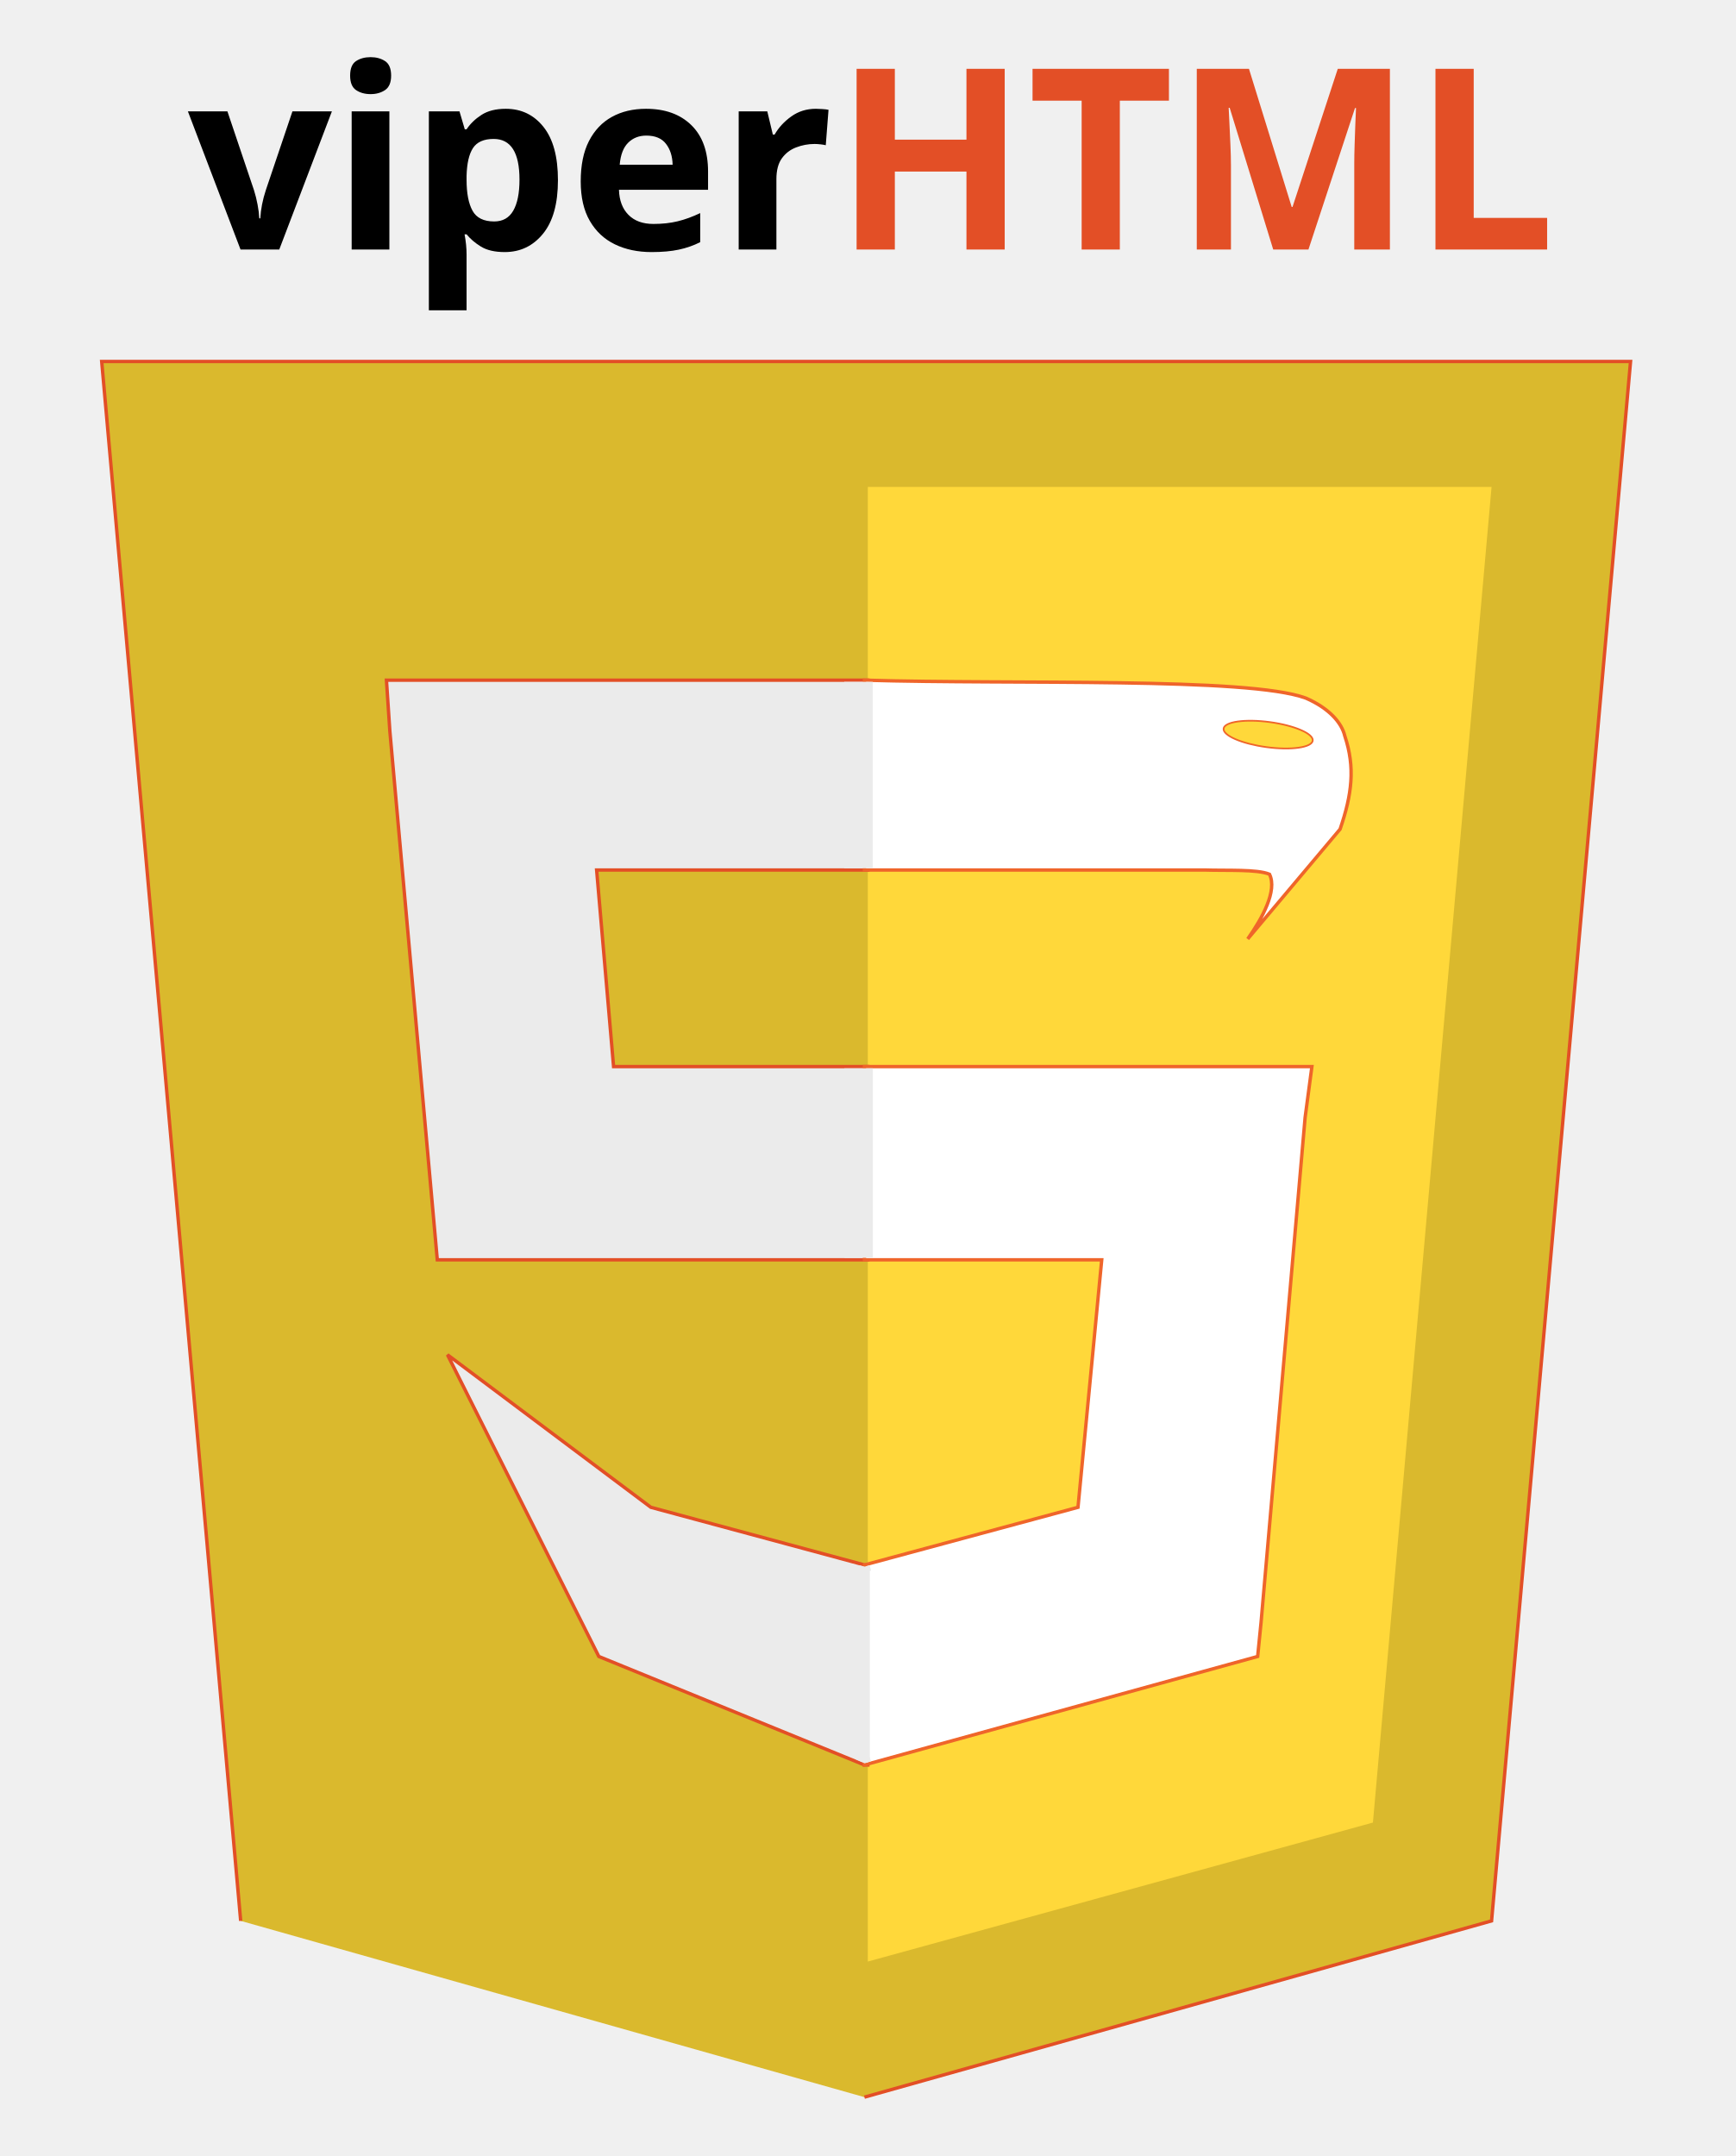
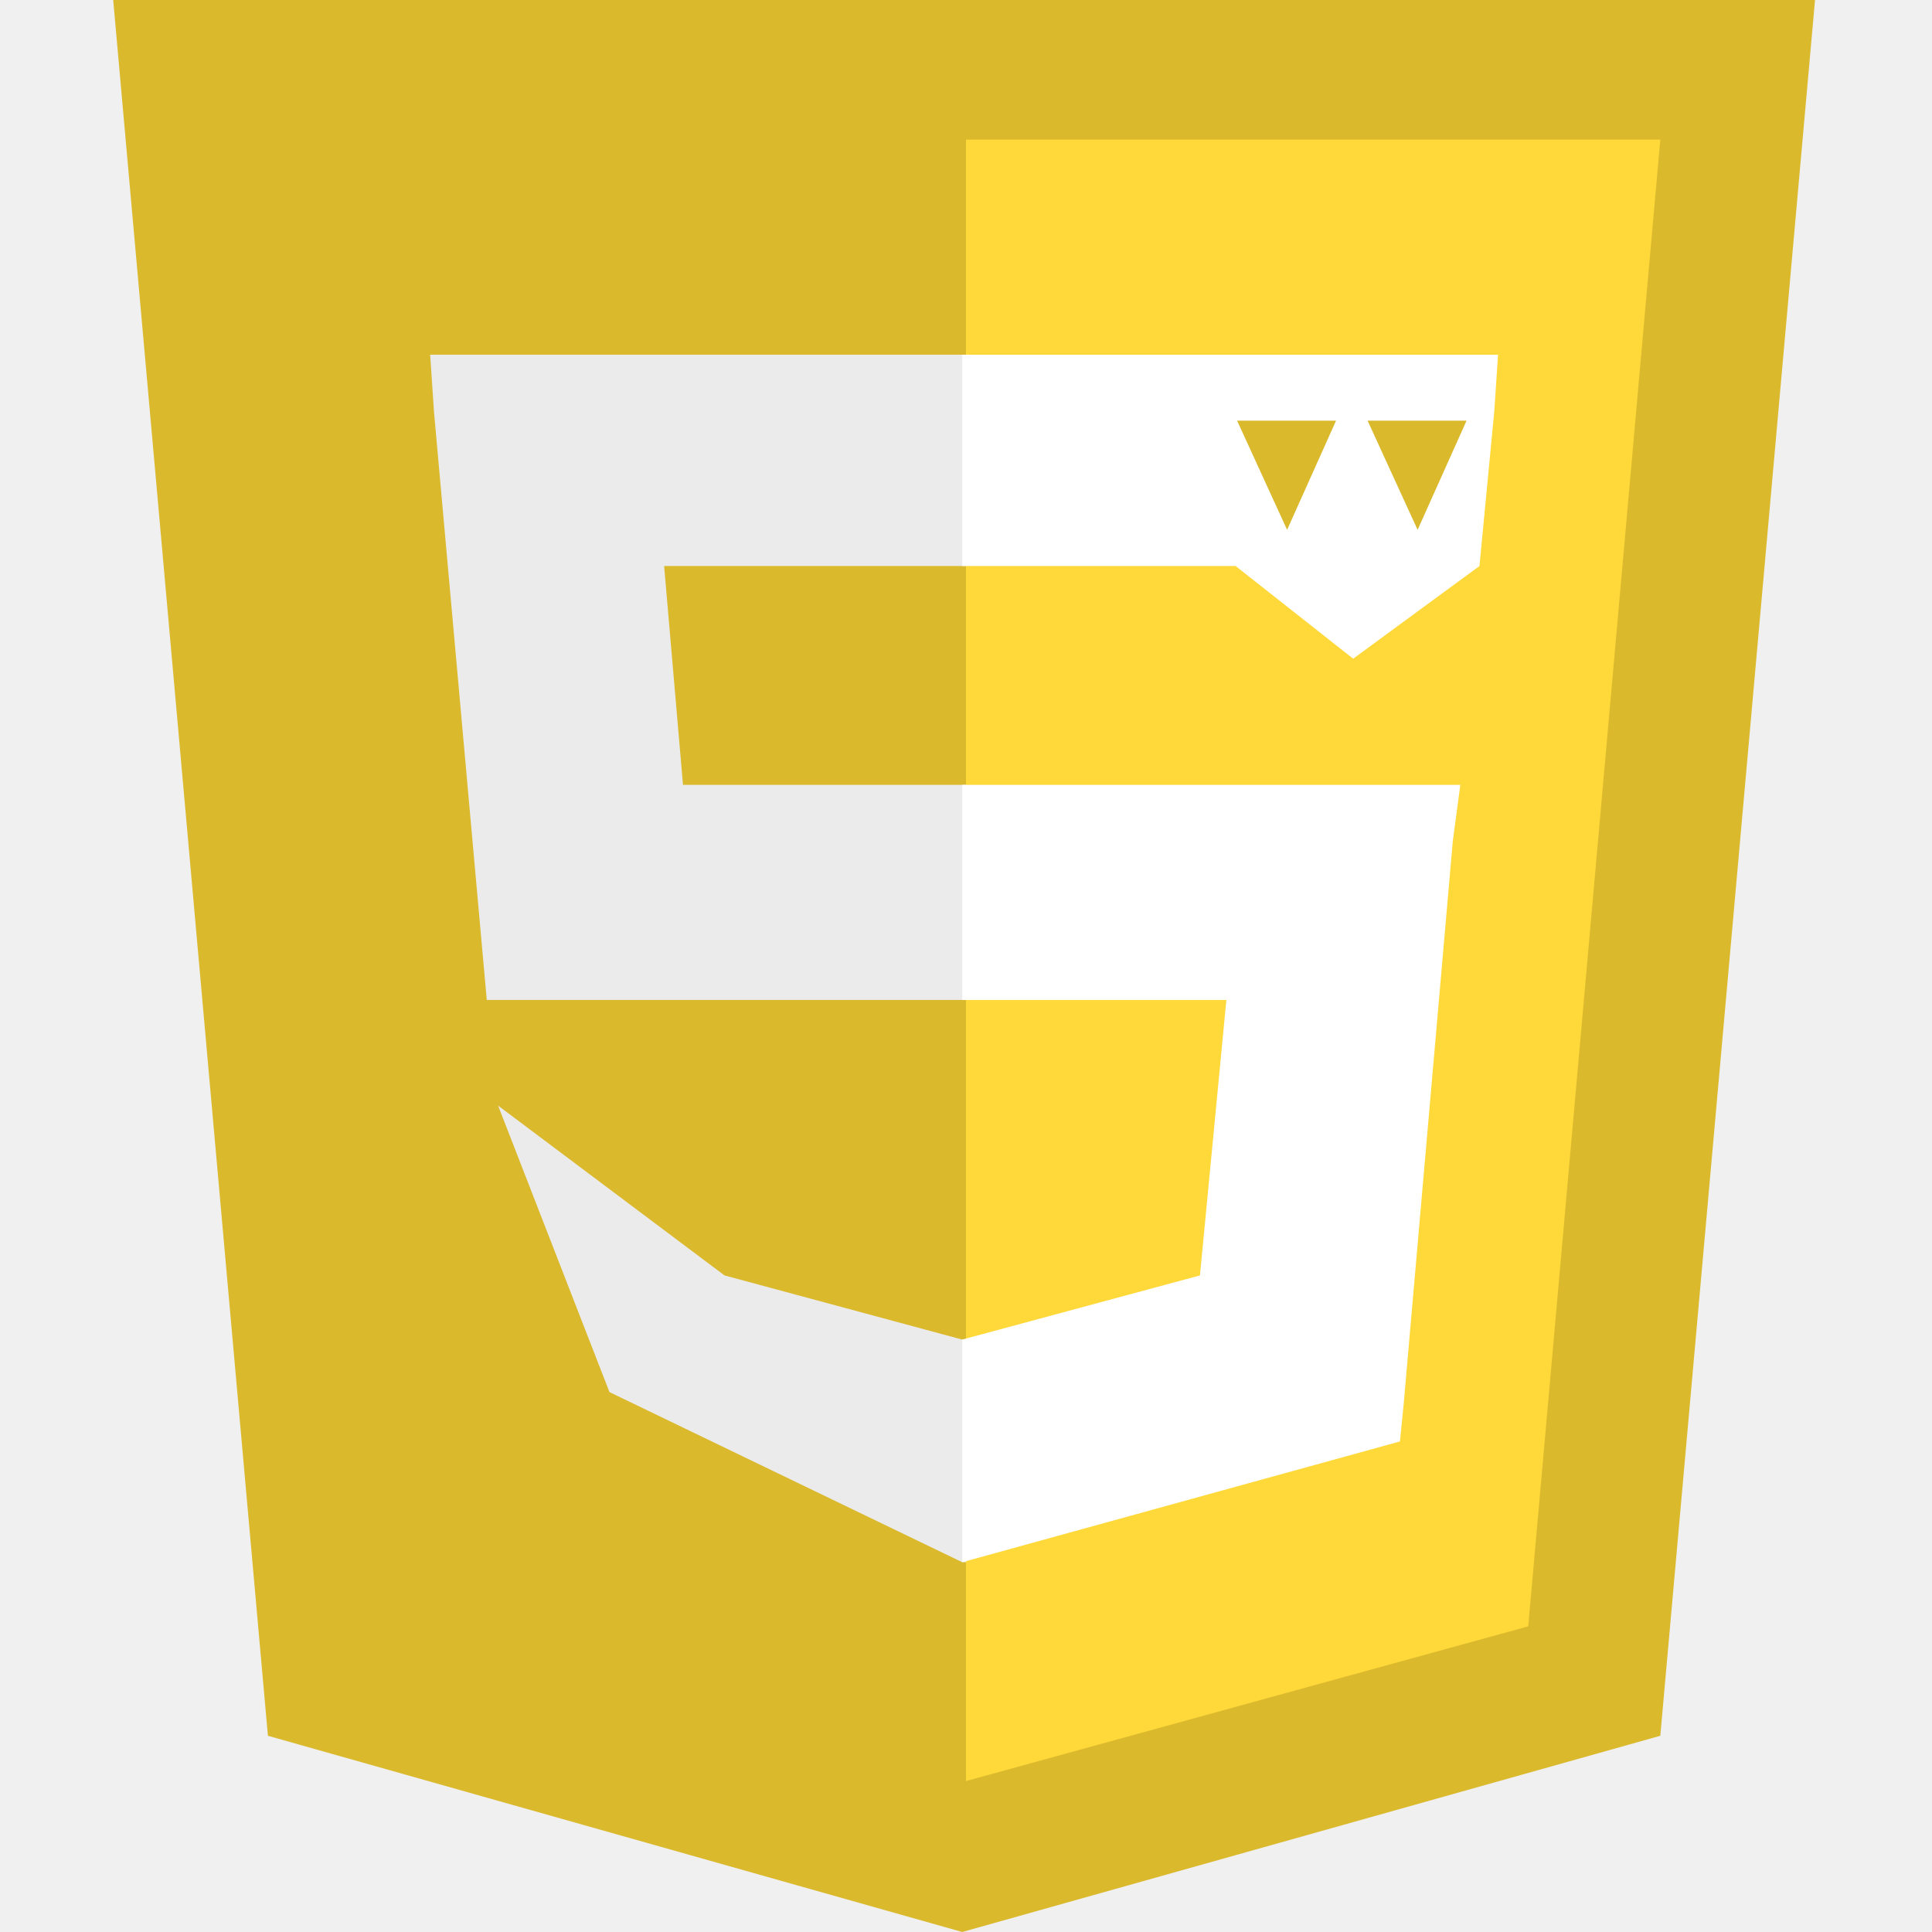
- <svg xmlns="http://www.w3.org/2000/svg" height="636" width="512" id="svg84" version="1.1" viewBox="0 0 512 636">
-   <defs id="defs88" />
-   <g transform="translate(0,106.6403)" id="g5922">
-     <path d="M 71,460 30,0 h 451 l -41,460 -185,52" id="path76" style="fill:#dab92d;fill-opacity:1;stroke:#e34f26;stroke-opacity:1" />
-     <path d="M 256,472 405,431 440,37 H 256" id="path78" style="fill:#ffd83a;fill-opacity:1" />
-     <path d="m 256,208 h -75 l -5,-58 h 80 V 94 h -1 -141 l 1,15 14,156 h 127 z m 0,147 h -1 l -63,-17 -60,-45 v 0 0 L 176.642,382 255,414 h 1 z" id="path80" style="fill:#ebebeb;stroke:#e34f26;stroke-opacity:1" />
-     <path d="m 255,208 v 57 h 70 l -7,73 -63,17 v 59 l 116,-32 1,-10 13,-149 2,-15 h -16 z m 0,-114 v 35 21 0 h 100.193 c 6.972,0.23 15.568,-0.271 19.299,1.25 2.384,4.833 -2.175,13.079 -6.429,19.088 l 27.253,-32.384 c 3.511,-10.236 4.489,-18.171 1.397,-27.47 -0.902,-3.904 -4.631,-8.19 -11.493,-11.187 C 368.083,92.989 299.611,95.338 255,94 Z" id="path82" style="fill:#ffffff;stroke:#ef652a;stroke-opacity:1" />
-     <rect style="fill:#ebebeb;fill-opacity:1;stroke:none;stroke-width:0.829;stroke-opacity:1" id="rect5822" width="8.397" height="54.999" x="249.042" y="94.497" />
-     <rect style="fill:#ebebeb;fill-opacity:1;stroke:none;stroke-width:0.835;stroke-opacity:1" id="rect5822-3" width="8.397" height="55.914" x="249.091" y="208.501" />
-     <path style="fill:#ebebeb;fill-opacity:1;stroke:none;stroke-opacity:1" d="m 256.561,355.107 -1.465,0.377 -1.502,-0.342 -0.262,1.141 0.932,0.213 0.207,0.803 2.49,-0.641 z" id="rect5877" />
-     <path style="fill:#ebebeb;fill-opacity:1;stroke:none;stroke-opacity:1" d="m 252.82,411.033 -0.555,1.236 2.82,1.264 1.861,-0.621 -0.441,-1.32 -1.398,0.467 z" id="rect5888" />
-     <rect style="fill:#ebebeb;fill-opacity:1;stroke:none;stroke-width:1.021;stroke-opacity:1" id="rect5893" width="2.735" height="57.187" x="253.858" y="355.725" />
-     <ellipse style="fill:#ffd83a;fill-opacity:1;stroke:#ef652a;stroke-width:0.5;stroke-miterlimit:4;stroke-dasharray:none;stroke-opacity:1" id="path5895" cx="385.475" cy="58.934" rx="13.266" ry="3.725" transform="rotate(7.701747)" />
-     <text xml:space="preserve" style="font-style:normal;font-weight:normal;font-size:40px;line-height:125%;font-family:sans-serif;letter-spacing:0px;word-spacing:0px;fill:#000000;fill-opacity:1;stroke:none;stroke-width:1px;stroke-linecap:butt;stroke-linejoin:miter;stroke-opacity:1" x="55.424" y="-33.033" id="text5903">
-       <tspan id="tspan5901" x="55.424" y="-33.033" style="font-style:normal;font-variant:normal;font-weight:bold;font-stretch:normal;font-size:74.667px;font-family:'Noto Sans';-inkscape-font-specification:'Noto Sans Bold'">viper<tspan style="fill:#e34f26;fill-opacity:1" id="tspan5905">HTML</tspan>
-       </tspan>
-     </text>
-   </g>
+ <svg xmlns="http://www.w3.org/2000/svg" id="svg12" version="1.1" viewBox="0 0 512 512">
+   <defs id="defs16" />
+   <path style="fill:#dab92d;fill-opacity:1" id="path4" d="M71,460 L30,0 481,0 440,460 255,512" fill="#E34F26" />
+   <path style="fill:#ffd83a;fill-opacity:1" id="path6" d="M256,472 L405,431 440,37 256,37" fill="#EF652A" />
+   <path style="fill:#ebebeb" id="path8" d="m 256,208 h -75 l -5,-58 h 80 V 94 h -1 -141 l 1,15 14,156 h 127 z m 0,147 h -1 l -63,-17 -60,-45 v 0 0 L 161.515,368.917 255,414 h 1 z" />
+   <path style="fill:#ffffff" id="path10" d="m 255,208 v 57 h 70 l -7,73 -63,17 v 59 l 116,-32 1,-10 13,-149 2,-15 h -16 z m 0,-114 v 35 21 0 h 72.445 L 358.604,174.563 392.076,150 396,109 v 0 l 1,-15 z" />
+   <path id="path4520" d="m 362.425,111.475 h 26.226 l -12.971,28.935 z" style="fill:#dab92d;fill-opacity:1;fill-rule:evenodd;stroke:none;stroke-width:1.968px;stroke-linecap:butt;stroke-linejoin:miter;stroke-opacity:1" />
+   <path id="path4520-6" d="m 327.842,111.475 h 26.226 l -12.971,28.935 z" style="fill:#dab92d;fill-opacity:1;fill-rule:evenodd;stroke:none;stroke-width:1.968px;stroke-linecap:butt;stroke-linejoin:miter;stroke-opacity:1" />
</svg>
